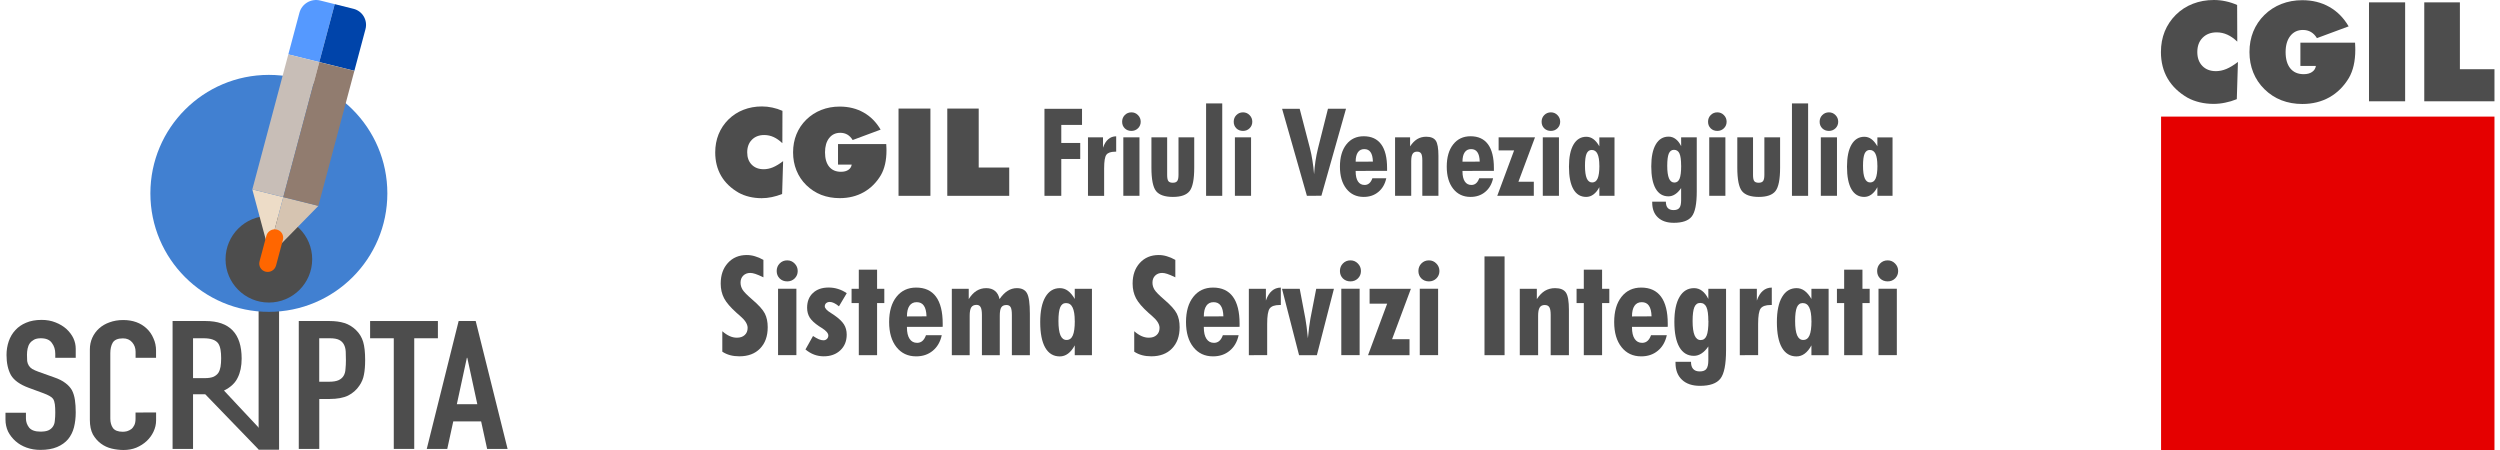
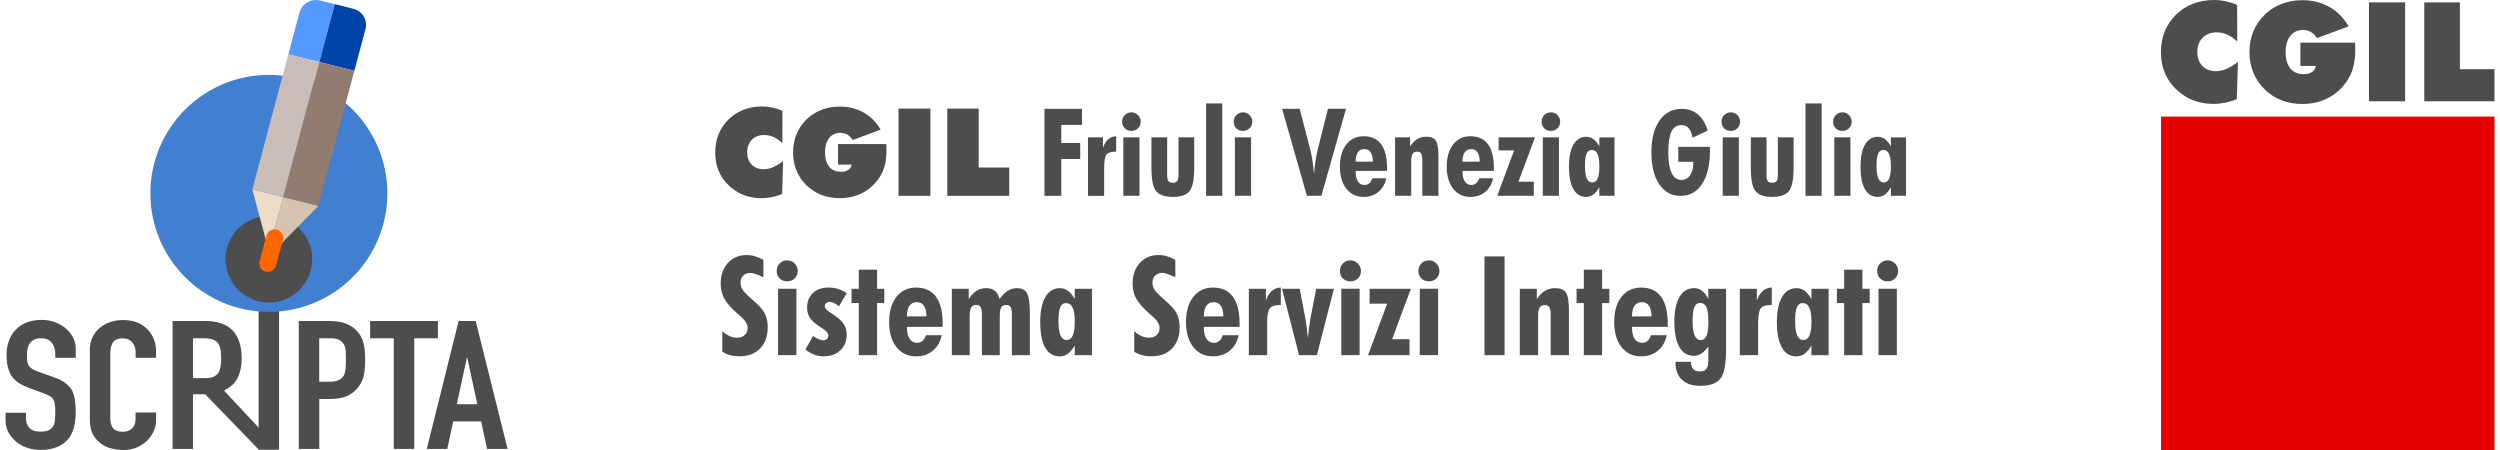
<svg xmlns="http://www.w3.org/2000/svg" width="200" height="36" viewBox="0 0 52.917 9.525" version="1.1" id="svg8">
  <defs id="defs2" />
  <g id="layer1" transform="translate(0,-287.475)">
    <path id="path827" style="font-style:normal;font-variant:normal;font-weight:normal;font-stretch:normal;font-size:36.581px;line-height:1.25;font-family:'DIN Condensed';-inkscape-font-specification:'DIN Condensed, ';letter-spacing:0px;word-spacing:0px;fill:#4d4d4d;fill-opacity:1;stroke:none;stroke-width:0.226" d="m 5.474,296.989 v -3.066 h 0.433 v 3.066 z" />
    <path id="path821" style="font-style:normal;font-variant:normal;font-weight:normal;font-stretch:normal;font-size:36.581px;line-height:1.25;font-family:'DIN Condensed';-inkscape-font-specification:'DIN Condensed, ';letter-spacing:0px;word-spacing:0px;fill:#4d4d4d;fill-opacity:1;stroke:none;stroke-width:0.251" d="M 1.603,295.049 H 1.17 v -0.087 q 0,-0.133 -0.072,-0.228 -0.068,-0.099 -0.234,-0.099 -0.089,0 -0.144,0.03 -0.055,0.03 -0.089,0.076 -0.034,0.049 -0.047,0.114 -0.013,0.061 -0.013,0.129 0,0.08 0.004,0.133 0.008,0.053 0.034,0.095 0.025,0.042 0.072,0.072 0.051,0.03 0.136,0.061 l 0.331,0.118 q 0.144,0.049 0.234,0.118 0.089,0.065 0.14,0.152 0.047,0.091 0.064,0.209 0.017,0.114 0.017,0.262 0,0.171 -0.038,0.319 -0.038,0.144 -0.123,0.247 -0.089,0.106 -0.234,0.167 -0.144,0.061 -0.353,0.061 -0.157,0 -0.293,-0.049 -0.136,-0.049 -0.234,-0.137 -0.098,-0.087 -0.157,-0.202 -0.055,-0.118 -0.055,-0.255 v -0.144 h 0.433 v 0.122 q 0,0.106 0.068,0.194 0.072,0.084 0.238,0.084 0.11,0 0.17,-0.027 0.064,-0.03 0.098,-0.084 0.034,-0.053 0.038,-0.125 0.009,-0.076 0.009,-0.167 0,-0.106 -0.009,-0.175 -0.009,-0.068 -0.034,-0.11 -0.03,-0.042 -0.081,-0.068 -0.047,-0.027 -0.127,-0.057 L 0.609,295.684 q -0.28,-0.103 -0.378,-0.27 -0.093,-0.171 -0.093,-0.426 0,-0.152 0.047,-0.289 0.047,-0.137 0.14,-0.236 0.089,-0.099 0.225,-0.156 0.14,-0.061 0.331,-0.061 0.161,0 0.293,0.053 0.136,0.053 0.234,0.141 0.195,0.183 0.195,0.418 z" />
    <path id="path823" style="font-style:normal;font-variant:normal;font-weight:normal;font-stretch:normal;font-size:36.581px;line-height:1.25;font-family:'DIN Condensed';-inkscape-font-specification:'DIN Condensed, ';letter-spacing:0px;word-spacing:0px;fill:#4d4d4d;fill-opacity:1;stroke:none;stroke-width:0.251" d="m 3.304,296.205 v 0.167 q 0,0.125 -0.055,0.24 -0.051,0.11 -0.144,0.198 -0.093,0.087 -0.221,0.141 -0.123,0.049 -0.268,0.049 -0.123,0 -0.251,-0.03 -0.127,-0.03 -0.229,-0.106 -0.102,-0.076 -0.17,-0.194 -0.064,-0.122 -0.064,-0.308 v -1.49 q 0,-0.133 0.051,-0.247 0.051,-0.114 0.144,-0.198 0.093,-0.084 0.221,-0.129 0.132,-0.049 0.289,-0.049 0.306,0 0.497,0.179 0.093,0.087 0.144,0.209 0.055,0.118 0.055,0.259 v 0.152 H 2.87 v -0.129 q 0,-0.114 -0.072,-0.198 -0.072,-0.084 -0.195,-0.084 -0.161,0 -0.217,0.091 -0.051,0.087 -0.051,0.224 v 1.384 q 0,0.118 0.055,0.198 0.059,0.08 0.208,0.08 0.042,0 0.089,-0.011 0.051,-0.015 0.093,-0.046 0.038,-0.03 0.064,-0.084 0.025,-0.053 0.025,-0.133 v -0.133 z" />
    <path id="path825" style="font-style:normal;font-variant:normal;font-weight:normal;font-stretch:normal;font-size:36.581px;line-height:1.25;font-family:'DIN Condensed';-inkscape-font-specification:'DIN Condensed, ';letter-spacing:0px;word-spacing:0px;fill:#4d4d4d;fill-opacity:1;stroke:none;stroke-width:0.251" d="m 4.086,294.635 v 0.844 h 0.246 c 0.076,0 0.137,-0.009 0.183,-0.027 0.045,-0.02 0.081,-0.048 0.106,-0.084 0.023,-0.035 0.038,-0.079 0.047,-0.129 0.009,-0.053 0.013,-0.114 0.013,-0.182 0,-0.068 -0.004,-0.128 -0.013,-0.179 -0.009,-0.053 -0.025,-0.099 -0.051,-0.137 -0.054,-0.071 -0.156,-0.106 -0.306,-0.106 z m -0.433,2.342 v -2.707 H 4.35 c 0.51,0 0.765,0.265 0.765,0.795 0,0.16 -0.028,0.295 -0.085,0.407 -0.054,0.112 -0.15,0.202 -0.289,0.27 l 1.167,1.247 H 5.474 L 4.345,295.821 H 4.086 v 1.156 z" />
    <path id="path829" style="font-style:normal;font-variant:normal;font-weight:normal;font-stretch:normal;font-size:36.581px;line-height:1.25;font-family:'DIN Condensed';-inkscape-font-specification:'DIN Condensed, ';letter-spacing:0px;word-spacing:0px;fill:#4d4d4d;fill-opacity:1;stroke:none;stroke-width:0.251" d="m 6.324,296.977 v -2.707 h 0.65 q 0.178,0 0.314,0.042 0.136,0.042 0.246,0.148 0.11,0.106 0.153,0.251 0.042,0.141 0.042,0.384 0,0.183 -0.025,0.308 -0.021,0.125 -0.098,0.236 -0.089,0.133 -0.238,0.209 -0.149,0.072 -0.391,0.072 H 6.758 v 1.057 z m 0.433,-2.342 v 0.92 h 0.208 q 0.132,0 0.204,-0.034 0.072,-0.034 0.106,-0.095 0.034,-0.057 0.038,-0.141 0.009,-0.084 0.009,-0.186 0,-0.095 -0.004,-0.179 -0.004,-0.087 -0.038,-0.152 -0.034,-0.065 -0.102,-0.099 -0.068,-0.034 -0.195,-0.034 z" />
    <path id="path831" style="font-style:normal;font-variant:normal;font-weight:normal;font-stretch:normal;font-size:36.581px;line-height:1.25;font-family:'DIN Condensed';-inkscape-font-specification:'DIN Condensed, ';letter-spacing:0px;word-spacing:0px;fill:#4d4d4d;fill-opacity:1;stroke:none;stroke-width:0.251" d="m 8.335,296.977 v -2.342 H 7.834 v -0.365 H 9.269 v 0.365 H 8.768 v 2.342 z" />
    <path id="path833" style="font-style:normal;font-variant:normal;font-weight:normal;font-stretch:normal;font-size:36.581px;line-height:1.25;font-family:'DIN Condensed';-inkscape-font-specification:'DIN Condensed, ';letter-spacing:0px;word-spacing:0px;fill:#4d4d4d;fill-opacity:1;stroke:none;stroke-width:0.251" d="m 10.103,296.03 -0.212,-0.981 h -0.009 l -0.212,0.981 z m -1.07,0.947 0.675,-2.707 h 0.361 l 0.675,2.707 h -0.433 l -0.127,-0.582 H 9.594 l -0.127,0.582 z" />
    <path style="opacity:1;fill:#4180d1;fill-opacity:1;stroke:none;stroke-width:0.014;stroke-linecap:square;stroke-linejoin:miter;stroke-miterlimit:4;stroke-dasharray:none;stroke-dashoffset:0;stroke-opacity:1" d="m 5.691,289.06 c -1.385,0 -2.508,1.123 -2.508,2.508 -1.67e-5,1.385 1.123,2.508 2.508,2.508 1.385,-1e-5 2.508,-1.123 2.508,-2.508 -2.7e-6,-1.385 -1.123,-2.508 -2.508,-2.508 z" id="path815" />
    <circle id="circle4526" cx="5.691" cy="292.962" r="0.917" style="font-style:normal;font-variant:normal;font-weight:normal;font-stretch:normal;font-size:36.581px;line-height:1.25;font-family:'DIN Condensed';-inkscape-font-specification:'DIN Condensed, ';letter-spacing:0px;word-spacing:0px;fill:#4d4d4d;fill-opacity:1;stroke:none;stroke-width:0.062" />
    <g id="g1309" transform="matrix(0.340083,-0.187388,0.187388,0.340083,-9.853568,298.9755)">
      <polygon id="polygon20" points="36.201,49.214 36.194,49.222 34.205,56.511 38.852,51.865 " style="fill:#eddcc7" transform="matrix(0.4673265,-0.01373401,0.01351106,0.4597403,26.00187,-20.14237)" />
      <path id="path22" d="M 52.392,-4.691 51.792,-5.247 c -0.373,-0.346 -0.96,-0.328 -1.312,0.039 l -1.626,1.696 1.275,1.182 z" style="fill:#5599ff;stroke-width:0.464" />
      <rect id="rect24" height="7.617" width="1.739" style="fill:#c8beb7;stroke-width:0.464" transform="matrix(0.7331627,0.6800533,-0.6919604,0.7219354,0,0)" y="-35.804" x="32.844" />
      <polygon id="polygon26" points="34.205,56.511 34.072,57 41.85,54.879 41.858,54.871 38.852,51.865 " style="fill:#d6c4b1" transform="matrix(0.4673265,-0.01373401,0.01351106,0.4597403,26.00187,-20.14237)" />
      <path id="path28" d="m 51.575,-0.99 1.626,-1.696 c 0.352,-0.367 0.335,-0.945 -0.038,-1.29 l -0.77,-0.715 -2.262,2.36 z" style="fill:#0044aa;stroke-width:0.464" />
      <rect id="rect30" height="7.617" width="1.971" style="fill:#917c6f;stroke-width:0.464" transform="matrix(-0.7331627,-0.6800533,0.6919604,-0.7219354,0,0)" y="28.187" x="-36.554" />
      <path id="path32" d="M 42.387,6.389 C 42.268,6.393 42.147,6.351 42.053,6.264 41.865,6.09 41.857,5.799 42.034,5.614 L 43.036,4.569 c 0.177,-0.185 0.473,-0.194 0.661,-0.019 0.188,0.174 0.197,0.465 0.019,0.65 l -1.002,1.045 c -0.088,0.092 -0.207,0.141 -0.326,0.144 z" style="fill:#ff6600;fill-opacity:1;stroke-width:0.464" />
      <g transform="translate(0,-36.707)" id="g38" />
      <g transform="translate(0,-36.707)" id="g40" />
      <g transform="translate(0,-36.707)" id="g42" />
      <g transform="translate(0,-36.707)" id="g44" />
      <g transform="translate(0,-36.707)" id="g46" />
      <g transform="translate(0,-36.707)" id="g48" />
      <g transform="translate(0,-36.707)" id="g50" />
      <g transform="translate(0,-36.707)" id="g52" />
      <g transform="translate(0,-36.707)" id="g54" />
      <g transform="translate(0,-36.707)" id="g56" />
      <g transform="translate(0,-36.707)" id="g58" />
      <g transform="translate(0,-36.707)" id="g60" />
      <g transform="translate(0,-36.707)" id="g62" />
      <g transform="translate(0,-36.707)" id="g64" />
      <g transform="translate(0,-36.707)" id="g66" />
    </g>
    <rect style="fill:#e50000;fill-opacity:1;stroke-width:0.134" id="rect1266" width="7.057" height="7.057" x="45.743" y="289.943" />
    <path id="path858" style="font-style:normal;font-variant:normal;font-weight:normal;font-stretch:normal;font-size:5.782px;line-height:1.25;font-family:'Futura XBlk BT';-inkscape-font-specification:'Futura XBlk BT';letter-spacing:0px;word-spacing:0px;fill:#4d4d4d;fill-opacity:1;stroke:none;stroke-width:0.073" d="m 47.356,288.356 q -0.103,-0.099 -0.21,-0.147 -0.107,-0.049 -0.226,-0.049 -0.185,0 -0.298,0.114 -0.112,0.113 -0.112,0.302 0,0.185 0.107,0.295 0.107,0.11 0.287,0.11 0.109,0 0.22,-0.046 0.113,-0.047 0.246,-0.149 l -0.024,0.788 q -0.123,0.05 -0.246,0.074 -0.123,0.026 -0.246,0.026 -0.153,0 -0.295,-0.034 -0.142,-0.034 -0.256,-0.097 -0.277,-0.16 -0.421,-0.405 -0.142,-0.245 -0.142,-0.562 0,-0.235 0.08,-0.435 0.082,-0.2 0.236,-0.353 0.156,-0.154 0.36,-0.233 0.206,-0.08 0.445,-0.08 0.127,0 0.25,0.027 0.124,0.026 0.242,0.079 z" />
    <path id="path860" style="font-style:normal;font-variant:normal;font-weight:normal;font-stretch:normal;font-size:5.782px;line-height:1.25;font-family:'Futura XBlk BT';-inkscape-font-specification:'Futura XBlk BT';letter-spacing:0px;word-spacing:0px;fill:#4d4d4d;fill-opacity:1;stroke:none;stroke-width:0.073" d="m 49.02,288.87 h -0.328 v -0.492 h 1.157 q 0.003,0.064 0.004,0.096 0.001,0.032 0.001,0.056 0,0.18 -0.034,0.329 -0.034,0.149 -0.1,0.263 -0.16,0.269 -0.413,0.412 -0.253,0.142 -0.575,0.142 -0.237,0 -0.442,-0.079 -0.203,-0.08 -0.36,-0.235 -0.156,-0.154 -0.236,-0.353 -0.08,-0.199 -0.08,-0.432 0,-0.235 0.08,-0.433 0.082,-0.2 0.236,-0.352 0.156,-0.153 0.36,-0.233 0.205,-0.08 0.442,-0.08 0.322,0 0.572,0.142 0.25,0.14 0.409,0.412 l -0.671,0.249 q -0.053,-0.087 -0.127,-0.13 -0.074,-0.043 -0.17,-0.043 -0.167,0 -0.267,0.127 -0.099,0.127 -0.099,0.342 0,0.222 0.1,0.345 0.1,0.122 0.283,0.122 0.109,0 0.176,-0.046 0.069,-0.046 0.082,-0.127 z" />
    <path id="path862" style="font-style:normal;font-variant:normal;font-weight:normal;font-stretch:normal;font-size:5.782px;line-height:1.25;font-family:'Futura XBlk BT';-inkscape-font-specification:'Futura XBlk BT';letter-spacing:0px;word-spacing:0px;fill:#4d4d4d;fill-opacity:1;stroke:none;stroke-width:0.073" d="m 50.144,289.619 v -2.094 h 0.765 v 2.094 z" />
    <path id="path864" style="font-style:normal;font-variant:normal;font-weight:normal;font-stretch:normal;font-size:5.782px;line-height:1.25;font-family:'Futura XBlk BT';-inkscape-font-specification:'Futura XBlk BT';letter-spacing:0px;word-spacing:0px;fill:#4d4d4d;fill-opacity:1;stroke:none;stroke-width:0.073" d="m 51.314,289.619 v -2.094 h 0.754 v 1.415 h 0.732 v 0.679 z" />
    <path id="path895" style="font-style:normal;font-variant:normal;font-weight:normal;font-stretch:normal;font-size:4.451px;line-height:1.25;font-family:'Futura XBlk BT';-inkscape-font-specification:'Futura XBlk BT';letter-spacing:0px;word-spacing:0px;fill:#4d4d4d;fill-opacity:1;stroke:none;stroke-width:0.065" d="m 16.56,290.506 q -0.091,-0.087 -0.185,-0.13 -0.095,-0.043 -0.199,-0.043 -0.163,0 -0.262,0.101 -0.098,0.1 -0.098,0.266 0,0.163 0.095,0.26 0.095,0.097 0.254,0.097 0.096,0 0.194,-0.04 0.1,-0.042 0.217,-0.131 l -0.021,0.695 q -0.109,0.044 -0.217,0.066 -0.109,0.023 -0.217,0.023 -0.135,0 -0.26,-0.03 -0.125,-0.03 -0.226,-0.086 -0.245,-0.141 -0.371,-0.357 -0.125,-0.216 -0.125,-0.496 0,-0.207 0.071,-0.384 0.072,-0.177 0.208,-0.312 0.138,-0.136 0.318,-0.206 0.182,-0.071 0.392,-0.071 0.112,0 0.221,0.024 0.11,0.023 0.213,0.069 z" />
    <path id="path897" style="font-style:normal;font-variant:normal;font-weight:normal;font-stretch:normal;font-size:4.451px;line-height:1.25;font-family:'Futura XBlk BT';-inkscape-font-specification:'Futura XBlk BT';letter-spacing:0px;word-spacing:0px;fill:#4d4d4d;fill-opacity:1;stroke:none;stroke-width:0.065" d="m 18.027,290.959 h -0.289 v -0.434 h 1.021 q 0.003,0.057 0.004,0.085 0.001,0.028 0.001,0.049 0,0.159 -0.03,0.29 -0.03,0.131 -0.088,0.232 -0.141,0.237 -0.365,0.363 -0.223,0.125 -0.507,0.125 -0.209,0 -0.39,-0.069 -0.179,-0.071 -0.318,-0.207 -0.138,-0.136 -0.208,-0.312 -0.071,-0.175 -0.071,-0.381 0,-0.207 0.071,-0.382 0.072,-0.177 0.208,-0.31 0.138,-0.135 0.318,-0.206 0.18,-0.071 0.39,-0.071 0.284,0 0.505,0.125 0.221,0.124 0.361,0.363 l -0.592,0.22 q -0.047,-0.077 -0.112,-0.115 -0.066,-0.038 -0.15,-0.038 -0.148,0 -0.236,0.112 -0.087,0.112 -0.087,0.302 0,0.196 0.088,0.304 0.088,0.107 0.25,0.107 0.096,0 0.155,-0.04 0.061,-0.04 0.072,-0.112 z" />
    <path id="path899" style="font-style:normal;font-variant:normal;font-weight:normal;font-stretch:normal;font-size:4.451px;line-height:1.25;font-family:'Futura XBlk BT';-inkscape-font-specification:'Futura XBlk BT';letter-spacing:0px;word-spacing:0px;fill:#4d4d4d;fill-opacity:1;stroke:none;stroke-width:0.065" d="m 19.019,291.62 v -1.847 h 0.675 v 1.847 z" />
    <path id="path901" style="font-style:normal;font-variant:normal;font-weight:normal;font-stretch:normal;font-size:4.451px;line-height:1.25;font-family:'Futura XBlk BT';-inkscape-font-specification:'Futura XBlk BT';letter-spacing:0px;word-spacing:0px;fill:#4d4d4d;fill-opacity:1;stroke:none;stroke-width:0.065" d="m 20.051,291.62 v -1.847 h 0.665 v 1.248 h 0.646 v 0.599 z" />
    <path id="path903" style="font-style:normal;font-variant:normal;font-weight:normal;font-stretch:normal;font-size:4.451px;line-height:1.25;font-family:'Futura BdCn BT';-inkscape-font-specification:'Futura BdCn BT';letter-spacing:0px;word-spacing:0px;fill:#4d4d4d;fill-opacity:1;stroke:none;stroke-width:0.065" d="m 22.108,291.62 v -1.842 h 0.795 v 0.341 h -0.439 v 0.382 h 0.401 v 0.339 h -0.401 v 0.78 z" />
    <path id="path905" style="font-style:normal;font-variant:normal;font-weight:normal;font-stretch:normal;font-size:4.451px;line-height:1.25;font-family:'Futura BdCn BT';-inkscape-font-specification:'Futura BdCn BT';letter-spacing:0px;word-spacing:0px;fill:#4d4d4d;fill-opacity:1;stroke:none;stroke-width:0.065" d="m 23.029,291.62 v -1.238 h 0.318 v 0.22 q 0.042,-0.121 0.111,-0.18 0.069,-0.061 0.168,-0.062 v 0.326 h -0.023 q -0.135,0 -0.184,0.064 -0.048,0.063 -0.048,0.289 v 0.582 z" />
    <path id="path907" style="font-style:normal;font-variant:normal;font-weight:normal;font-stretch:normal;font-size:4.451px;line-height:1.25;font-family:'Futura BdCn BT';-inkscape-font-specification:'Futura BdCn BT';letter-spacing:0px;word-spacing:0px;fill:#4d4d4d;fill-opacity:1;stroke:none;stroke-width:0.065" d="m 23.752,290.052 q 0,-0.085 0.056,-0.141 0.057,-0.058 0.141,-0.058 0.081,0 0.138,0.058 0.058,0.058 0.058,0.141 0,0.081 -0.057,0.138 -0.057,0.056 -0.139,0.056 -0.085,0 -0.141,-0.054 -0.056,-0.056 -0.056,-0.139 z m 0.025,1.568 v -1.238 h 0.342 v 1.238 z" />
    <path id="path909" style="font-style:normal;font-variant:normal;font-weight:normal;font-stretch:normal;font-size:4.451px;line-height:1.25;font-family:'Futura BdCn BT';-inkscape-font-specification:'Futura BdCn BT';letter-spacing:0px;word-spacing:0px;fill:#4d4d4d;fill-opacity:1;stroke:none;stroke-width:0.065" d="m 25.278,290.382 v 0.641 q 0,0.371 -0.098,0.496 -0.097,0.124 -0.353,0.124 -0.257,0 -0.357,-0.124 -0.098,-0.124 -0.098,-0.496 v -0.641 h 0.333 v 0.796 q 0,0.097 0.026,0.131 0.026,0.034 0.093,0.034 0.067,0 0.093,-0.035 0.028,-0.035 0.028,-0.13 v -0.796 z" />
    <path id="path911" style="font-style:normal;font-variant:normal;font-weight:normal;font-stretch:normal;font-size:4.451px;line-height:1.25;font-family:'Futura BdCn BT';-inkscape-font-specification:'Futura BdCn BT';letter-spacing:0px;word-spacing:0px;fill:#4d4d4d;fill-opacity:1;stroke:none;stroke-width:0.065" d="m 25.529,291.62 v -1.956 h 0.342 v 1.956 z" />
    <path id="path913" style="font-style:normal;font-variant:normal;font-weight:normal;font-stretch:normal;font-size:4.451px;line-height:1.25;font-family:'Futura BdCn BT';-inkscape-font-specification:'Futura BdCn BT';letter-spacing:0px;word-spacing:0px;fill:#4d4d4d;fill-opacity:1;stroke:none;stroke-width:0.065" d="m 26.114,290.052 q 0,-0.085 0.056,-0.141 0.057,-0.058 0.141,-0.058 0.081,0 0.138,0.058 0.058,0.058 0.058,0.141 0,0.081 -0.057,0.138 -0.057,0.056 -0.139,0.056 -0.085,0 -0.141,-0.054 -0.056,-0.056 -0.056,-0.139 z m 0.025,1.568 v -1.238 h 0.342 v 1.238 z" />
    <path id="path915" style="font-style:normal;font-variant:normal;font-weight:normal;font-stretch:normal;font-size:4.451px;line-height:1.25;font-family:'Futura BdCn BT';-inkscape-font-specification:'Futura BdCn BT';letter-spacing:0px;word-spacing:0px;fill:#4d4d4d;fill-opacity:1;stroke:none;stroke-width:0.065" d="m 27.663,291.62 -0.525,-1.842 h 0.372 l 0.217,0.834 q 0.032,0.122 0.053,0.261 0.023,0.139 0.035,0.291 0.009,-0.141 0.029,-0.278 0.021,-0.138 0.053,-0.268 l 0.212,-0.842 h 0.382 l -0.521,1.842 z" />
    <path id="path917" style="font-style:normal;font-variant:normal;font-weight:normal;font-stretch:normal;font-size:4.451px;line-height:1.25;font-family:'Futura BdCn BT';-inkscape-font-specification:'Futura BdCn BT';letter-spacing:0px;word-spacing:0px;fill:#4d4d4d;fill-opacity:1;stroke:none;stroke-width:0.065" d="m 29.06,290.896 q -0.004,-0.135 -0.049,-0.199 -0.044,-0.066 -0.134,-0.066 -0.088,0 -0.135,0.068 -0.047,0.068 -0.047,0.198 z m -0.365,0.197 v 0.01 q 0,0.139 0.049,0.213 0.049,0.074 0.14,0.074 0.058,0 0.098,-0.035 0.042,-0.035 0.067,-0.107 h 0.294 q -0.04,0.185 -0.168,0.29 -0.126,0.105 -0.31,0.105 -0.231,0 -0.367,-0.173 -0.136,-0.173 -0.136,-0.467 0,-0.298 0.136,-0.471 0.136,-0.173 0.367,-0.173 0.245,0 0.37,0.17 0.125,0.17 0.125,0.503 v 0.059 z" />
    <path id="path919" style="font-style:normal;font-variant:normal;font-weight:normal;font-stretch:normal;font-size:4.451px;line-height:1.25;font-family:'Futura BdCn BT';-inkscape-font-specification:'Futura BdCn BT';letter-spacing:0px;word-spacing:0px;fill:#4d4d4d;fill-opacity:1;stroke:none;stroke-width:0.065" d="m 30.106,291.62 v -0.75 q 0,-0.106 -0.025,-0.145 -0.025,-0.04 -0.086,-0.04 -0.066,0 -0.095,0.047 -0.029,0.047 -0.029,0.154 v 0.734 h -0.342 v -1.238 h 0.318 v 0.192 q 0.067,-0.103 0.15,-0.154 0.085,-0.051 0.191,-0.051 0.145,0 0.202,0.082 0.057,0.082 0.057,0.323 v 0.845 z" />
    <path id="path921" style="font-style:normal;font-variant:normal;font-weight:normal;font-stretch:normal;font-size:4.451px;line-height:1.25;font-family:'Futura BdCn BT';-inkscape-font-specification:'Futura BdCn BT';letter-spacing:0px;word-spacing:0px;fill:#4d4d4d;fill-opacity:1;stroke:none;stroke-width:0.065" d="m 31.321,290.896 q -0.004,-0.135 -0.049,-0.199 -0.044,-0.066 -0.134,-0.066 -0.088,0 -0.135,0.068 -0.047,0.068 -0.047,0.198 z m -0.365,0.197 v 0.01 q 0,0.139 0.049,0.213 0.049,0.074 0.14,0.074 0.058,0 0.098,-0.035 0.042,-0.035 0.067,-0.107 h 0.294 q -0.04,0.185 -0.168,0.29 -0.126,0.105 -0.31,0.105 -0.231,0 -0.367,-0.173 -0.136,-0.173 -0.136,-0.467 0,-0.298 0.136,-0.471 0.136,-0.173 0.367,-0.173 0.245,0 0.37,0.17 0.125,0.17 0.125,0.503 v 0.059 z" />
    <path id="path923" style="font-style:normal;font-variant:normal;font-weight:normal;font-stretch:normal;font-size:4.451px;line-height:1.25;font-family:'Futura BdCn BT';-inkscape-font-specification:'Futura BdCn BT';letter-spacing:0px;word-spacing:0px;fill:#4d4d4d;fill-opacity:1;stroke:none;stroke-width:0.065" d="m 31.692,291.62 0.357,-0.962 h -0.328 v -0.276 h 0.77 l -0.351,0.94 h 0.326 v 0.298 z" />
    <path id="path925" style="font-style:normal;font-variant:normal;font-weight:normal;font-stretch:normal;font-size:4.451px;line-height:1.25;font-family:'Futura BdCn BT';-inkscape-font-specification:'Futura BdCn BT';letter-spacing:0px;word-spacing:0px;fill:#4d4d4d;fill-opacity:1;stroke:none;stroke-width:0.065" d="m 32.631,290.052 q 0,-0.085 0.056,-0.141 0.057,-0.058 0.141,-0.058 0.081,0 0.138,0.058 0.058,0.058 0.058,0.141 0,0.081 -0.057,0.138 -0.057,0.056 -0.139,0.056 -0.085,0 -0.141,-0.054 -0.056,-0.056 -0.056,-0.139 z m 0.025,1.568 v -1.238 h 0.342 v 1.238 z" />
    <path id="path927" style="font-style:normal;font-variant:normal;font-weight:normal;font-stretch:normal;font-size:4.451px;line-height:1.25;font-family:'Futura BdCn BT';-inkscape-font-specification:'Futura BdCn BT';letter-spacing:0px;word-spacing:0px;fill:#4d4d4d;fill-opacity:1;stroke:none;stroke-width:0.065" d="m 33.853,290.982 q 0,-0.169 -0.04,-0.251 -0.039,-0.082 -0.122,-0.082 -0.074,0 -0.109,0.08 -0.033,0.078 -0.033,0.256 0,0.177 0.037,0.265 0.038,0.087 0.114,0.087 0.081,0 0.117,-0.085 0.037,-0.085 0.037,-0.27 z m 0.321,0.638 h -0.321 v -0.183 q -0.054,0.102 -0.125,0.154 -0.069,0.052 -0.154,0.052 -0.177,0 -0.271,-0.164 -0.093,-0.164 -0.093,-0.476 0,-0.303 0.096,-0.468 0.097,-0.165 0.271,-0.165 0.082,0 0.149,0.049 0.068,0.049 0.127,0.153 v -0.189 h 0.321 z" />
-     <path id="path929" style="font-style:normal;font-variant:normal;font-weight:normal;font-stretch:normal;font-size:4.451px;line-height:1.25;font-family:'Futura BdCn BT';-inkscape-font-specification:'Futura BdCn BT';letter-spacing:0px;word-spacing:0px;fill:#4d4d4d;fill-opacity:1;stroke:none;stroke-width:0.065" d="m 35.584,290.382 h 0.331 v 1.144 q 0,0.397 -0.106,0.531 -0.105,0.134 -0.38,0.134 -0.217,0 -0.337,-0.114 -0.12,-0.112 -0.12,-0.315 v -0.019 h 0.289 q 0,0.09 0.04,0.134 0.042,0.045 0.122,0.045 0.088,0 0.124,-0.047 0.037,-0.045 0.037,-0.163 v -0.256 q -0.059,0.087 -0.127,0.131 -0.067,0.044 -0.141,0.044 -0.177,0 -0.271,-0.163 -0.093,-0.163 -0.093,-0.471 0,-0.302 0.096,-0.466 0.096,-0.164 0.271,-0.164 0.083,0 0.149,0.051 0.067,0.049 0.117,0.151 z m 0,0.599 q 0,-0.18 -0.035,-0.257 -0.035,-0.078 -0.117,-0.078 -0.074,0 -0.109,0.08 -0.033,0.08 -0.033,0.259 0,0.178 0.037,0.266 0.038,0.088 0.114,0.088 0.077,0 0.11,-0.081 0.034,-0.082 0.034,-0.276 z" />
-     <path id="path931" style="font-style:normal;font-variant:normal;font-weight:normal;font-stretch:normal;font-size:4.451px;line-height:1.25;font-family:'Futura BdCn BT';-inkscape-font-specification:'Futura BdCn BT';letter-spacing:0px;word-spacing:0px;fill:#4d4d4d;fill-opacity:1;stroke:none;stroke-width:0.065" d="m 36.154,290.052 q 0,-0.085 0.056,-0.141 0.057,-0.058 0.141,-0.058 0.081,0 0.138,0.058 0.058,0.058 0.058,0.141 0,0.081 -0.057,0.138 -0.057,0.056 -0.139,0.056 -0.085,0 -0.141,-0.054 -0.056,-0.056 -0.056,-0.139 z m 0.025,1.568 v -1.238 h 0.342 v 1.238 z" />
-     <path id="path933" style="font-style:normal;font-variant:normal;font-weight:normal;font-stretch:normal;font-size:4.451px;line-height:1.25;font-family:'Futura BdCn BT';-inkscape-font-specification:'Futura BdCn BT';letter-spacing:0px;word-spacing:0px;fill:#4d4d4d;fill-opacity:1;stroke:none;stroke-width:0.065" d="m 37.679,290.382 v 0.641 q 0,0.371 -0.098,0.496 -0.097,0.124 -0.353,0.124 -0.257,0 -0.357,-0.124 -0.098,-0.124 -0.098,-0.496 v -0.641 h 0.333 v 0.796 q 0,0.097 0.026,0.131 0.026,0.034 0.093,0.034 0.067,0 0.093,-0.035 0.028,-0.035 0.028,-0.13 v -0.796 z" />
-     <path id="path935" style="font-style:normal;font-variant:normal;font-weight:normal;font-stretch:normal;font-size:4.451px;line-height:1.25;font-family:'Futura BdCn BT';-inkscape-font-specification:'Futura BdCn BT';letter-spacing:0px;word-spacing:0px;fill:#4d4d4d;fill-opacity:1;stroke:none;stroke-width:0.065" d="m 37.93,291.62 v -1.956 h 0.342 v 1.956 z" />
-     <path id="path937" style="font-style:normal;font-variant:normal;font-weight:normal;font-stretch:normal;font-size:4.451px;line-height:1.25;font-family:'Futura BdCn BT';-inkscape-font-specification:'Futura BdCn BT';letter-spacing:0px;word-spacing:0px;fill:#4d4d4d;fill-opacity:1;stroke:none;stroke-width:0.065" d="m 38.516,290.052 q 0,-0.085 0.056,-0.141 0.057,-0.058 0.141,-0.058 0.081,0 0.138,0.058 0.058,0.058 0.058,0.141 0,0.081 -0.057,0.138 -0.057,0.056 -0.139,0.056 -0.085,0 -0.141,-0.054 -0.056,-0.056 -0.056,-0.139 z m 0.025,1.568 v -1.238 h 0.342 v 1.238 z" />
-     <path id="path939" style="font-style:normal;font-variant:normal;font-weight:normal;font-stretch:normal;font-size:4.451px;line-height:1.25;font-family:'Futura BdCn BT';-inkscape-font-specification:'Futura BdCn BT';letter-spacing:0px;word-spacing:0px;fill:#4d4d4d;fill-opacity:1;stroke:none;stroke-width:0.065" d="m 39.738,290.982 q 0,-0.169 -0.04,-0.251 -0.039,-0.082 -0.122,-0.082 -0.074,0 -0.109,0.08 -0.033,0.078 -0.033,0.256 0,0.177 0.037,0.265 0.038,0.087 0.114,0.087 0.081,0 0.117,-0.085 0.037,-0.085 0.037,-0.27 z m 0.321,0.638 h -0.321 v -0.183 q -0.054,0.102 -0.125,0.154 -0.069,0.052 -0.154,0.052 -0.177,0 -0.271,-0.164 -0.093,-0.164 -0.093,-0.476 0,-0.303 0.096,-0.468 0.097,-0.165 0.271,-0.165 0.082,0 0.149,0.049 0.068,0.049 0.127,0.153 v -0.189 h 0.321 z" />
+     <path id="path931" style="font-style:normal;font-variant:normal;font-weight:normal;font-stretch:normal;font-size:4.451px;line-height:1.25;font-family:'Futura BdCn BT';-inkscape-font-specification:'Futura BdCn BT';letter-spacing:0px;word-spacing:0px;fill:#4d4d4d;fill-opacity:1;stroke:none;stroke-width:0.065" d="m 36.439,290.052 q 0,-0.085 0.056,-0.141 0.057,-0.058 0.141,-0.058 0.081,0 0.138,0.058 0.058,0.058 0.058,0.141 0,0.081 -0.057,0.138 -0.057,0.056 -0.139,0.056 -0.085,0 -0.141,-0.054 -0.056,-0.056 -0.056,-0.139 z m 0.025,1.568 v -1.238 h 0.342 v 1.238 z" />
+     <path id="path933" style="font-style:normal;font-variant:normal;font-weight:normal;font-stretch:normal;font-size:4.451px;line-height:1.25;font-family:'Futura BdCn BT';-inkscape-font-specification:'Futura BdCn BT';letter-spacing:0px;word-spacing:0px;fill:#4d4d4d;fill-opacity:1;stroke:none;stroke-width:0.065" d="m 37.965,290.382 v 0.641 q 0,0.371 -0.098,0.496 -0.097,0.124 -0.353,0.124 -0.257,0 -0.357,-0.124 -0.098,-0.124 -0.098,-0.496 v -0.641 h 0.333 v 0.796 q 0,0.097 0.026,0.131 0.026,0.034 0.093,0.034 0.067,0 0.093,-0.035 0.028,-0.035 0.028,-0.13 v -0.796 z" />
+     <path id="path935" style="font-style:normal;font-variant:normal;font-weight:normal;font-stretch:normal;font-size:4.451px;line-height:1.25;font-family:'Futura BdCn BT';-inkscape-font-specification:'Futura BdCn BT';letter-spacing:0px;word-spacing:0px;fill:#4d4d4d;fill-opacity:1;stroke:none;stroke-width:0.065" d="m 38.216,291.62 v -1.956 h 0.342 v 1.956 z" />
+     <path id="path937" style="font-style:normal;font-variant:normal;font-weight:normal;font-stretch:normal;font-size:4.451px;line-height:1.25;font-family:'Futura BdCn BT';-inkscape-font-specification:'Futura BdCn BT';letter-spacing:0px;word-spacing:0px;fill:#4d4d4d;fill-opacity:1;stroke:none;stroke-width:0.065" d="m 38.801,290.052 q 0,-0.085 0.056,-0.141 0.057,-0.058 0.141,-0.058 0.081,0 0.138,0.058 0.058,0.058 0.058,0.141 0,0.081 -0.057,0.138 -0.057,0.056 -0.139,0.056 -0.085,0 -0.141,-0.054 -0.056,-0.056 -0.056,-0.139 z m 0.025,1.568 v -1.238 h 0.342 v 1.238 z" />
+     <path id="path939" style="font-style:normal;font-variant:normal;font-weight:normal;font-stretch:normal;font-size:4.451px;line-height:1.25;font-family:'Futura BdCn BT';-inkscape-font-specification:'Futura BdCn BT';letter-spacing:0px;word-spacing:0px;fill:#4d4d4d;fill-opacity:1;stroke:none;stroke-width:0.065" d="m 40.024,290.982 q 0,-0.169 -0.04,-0.251 -0.039,-0.082 -0.122,-0.082 -0.074,0 -0.109,0.08 -0.033,0.078 -0.033,0.256 0,0.177 0.037,0.265 0.038,0.087 0.114,0.087 0.081,0 0.117,-0.085 0.037,-0.085 0.037,-0.27 z m 0.321,0.638 h -0.321 v -0.183 q -0.054,0.102 -0.125,0.154 -0.069,0.052 -0.154,0.052 -0.177,0 -0.271,-0.164 -0.093,-0.164 -0.093,-0.476 0,-0.303 0.096,-0.468 0.097,-0.165 0.271,-0.165 0.082,0 0.149,0.049 0.068,0.049 0.127,0.153 v -0.189 h 0.321 z" />
    <path id="path942" style="font-style:normal;font-variant:normal;font-weight:normal;font-stretch:normal;font-size:5.051px;line-height:1.25;font-family:'Futura BdCn BT';-inkscape-font-specification:'Futura BdCn BT';letter-spacing:0px;word-spacing:0px;fill:#4d4d4d;fill-opacity:1;stroke:none;stroke-width:0.073" d="m 15.289,294.92 v -0.434 q 0.079,0.069 0.155,0.103 0.076,0.034 0.153,0.034 0.106,0 0.166,-0.056 0.062,-0.056 0.062,-0.152 0,-0.119 -0.165,-0.258 -0.046,-0.039 -0.069,-0.06 -0.192,-0.172 -0.264,-0.308 -0.072,-0.137 -0.072,-0.311 0,-0.271 0.152,-0.437 0.153,-0.168 0.4,-0.168 0.087,0 0.172,0.026 0.086,0.024 0.18,0.077 v 0.369 q -0.11,-0.053 -0.172,-0.073 -0.06,-0.02 -0.107,-0.02 -0.09,0 -0.148,0.057 -0.057,0.056 -0.057,0.148 0,0.08 0.043,0.15 0.043,0.069 0.201,0.205 0.211,0.18 0.271,0.301 0.06,0.119 0.06,0.288 0,0.285 -0.162,0.451 -0.16,0.165 -0.438,0.165 -0.106,0 -0.196,-0.024 -0.089,-0.024 -0.165,-0.074 z" />
    <path id="path944" style="font-style:normal;font-variant:normal;font-weight:normal;font-stretch:normal;font-size:5.051px;line-height:1.25;font-family:'Futura BdCn BT';-inkscape-font-specification:'Futura BdCn BT';letter-spacing:0px;word-spacing:0px;fill:#4d4d4d;fill-opacity:1;stroke:none;stroke-width:0.073" d="m 16.44,293.212 q 0,-0.096 0.063,-0.16 0.064,-0.066 0.16,-0.066 0.092,0 0.156,0.066 0.066,0.066 0.066,0.16 0,0.092 -0.064,0.156 -0.064,0.063 -0.158,0.063 -0.096,0 -0.16,-0.062 -0.063,-0.063 -0.063,-0.158 z m 0.029,1.78 v -1.405 h 0.388 v 1.405 z" />
    <path id="path946" style="font-style:normal;font-variant:normal;font-weight:normal;font-stretch:normal;font-size:5.051px;line-height:1.25;font-family:'Futura BdCn BT';-inkscape-font-specification:'Futura BdCn BT';letter-spacing:0px;word-spacing:0px;fill:#4d4d4d;fill-opacity:1;stroke:none;stroke-width:0.073" d="m 17.049,294.872 0.16,-0.285 q 0.072,0.047 0.125,0.07 0.053,0.021 0.096,0.021 0.044,0 0.073,-0.029 0.03,-0.029 0.03,-0.072 0,-0.074 -0.143,-0.163 -0.037,-0.023 -0.057,-0.036 -0.137,-0.093 -0.193,-0.18 -0.056,-0.089 -0.056,-0.209 0,-0.198 0.123,-0.312 0.123,-0.116 0.332,-0.116 0.105,0 0.199,0.03 0.096,0.029 0.185,0.09 l -0.165,0.278 q -0.056,-0.047 -0.105,-0.07 -0.047,-0.023 -0.089,-0.023 -0.047,0 -0.077,0.026 -0.029,0.026 -0.029,0.067 0,0.062 0.133,0.143 0.042,0.026 0.064,0.042 0.149,0.103 0.208,0.196 0.059,0.092 0.059,0.218 0,0.205 -0.135,0.332 -0.135,0.127 -0.352,0.127 -0.106,0 -0.202,-0.036 -0.096,-0.036 -0.185,-0.11 z" />
    <path id="path948" style="font-style:normal;font-variant:normal;font-weight:normal;font-stretch:normal;font-size:5.051px;line-height:1.25;font-family:'Futura BdCn BT';-inkscape-font-specification:'Futura BdCn BT';letter-spacing:0px;word-spacing:0px;fill:#4d4d4d;fill-opacity:1;stroke:none;stroke-width:0.073" d="m 18.178,294.993 v -1.103 h -0.153 v -0.302 h 0.153 v -0.405 h 0.387 v 0.405 h 0.153 v 0.302 h -0.153 v 1.103 z" />
    <path id="path950" style="font-style:normal;font-variant:normal;font-weight:normal;font-stretch:normal;font-size:5.051px;line-height:1.25;font-family:'Futura BdCn BT';-inkscape-font-specification:'Futura BdCn BT';letter-spacing:0px;word-spacing:0px;fill:#4d4d4d;fill-opacity:1;stroke:none;stroke-width:0.073" d="m 19.611,294.171 q -0.004,-0.153 -0.056,-0.226 -0.05,-0.074 -0.152,-0.074 -0.1,0 -0.153,0.077 -0.053,0.077 -0.053,0.225 z m -0.414,0.223 v 0.011 q 0,0.158 0.056,0.242 0.056,0.085 0.159,0.085 0.066,0 0.112,-0.04 0.047,-0.04 0.076,-0.122 h 0.334 q -0.046,0.211 -0.19,0.329 -0.143,0.119 -0.352,0.119 -0.262,0 -0.417,-0.196 -0.155,-0.196 -0.155,-0.53 0,-0.338 0.155,-0.534 0.155,-0.196 0.417,-0.196 0.278,0 0.42,0.193 0.142,0.193 0.142,0.571 v 0.067 z" />
    <path id="path952" style="font-style:normal;font-variant:normal;font-weight:normal;font-stretch:normal;font-size:5.051px;line-height:1.25;font-family:'Futura BdCn BT';-inkscape-font-specification:'Futura BdCn BT';letter-spacing:0px;word-spacing:0px;fill:#4d4d4d;fill-opacity:1;stroke:none;stroke-width:0.073" d="m 20.147,294.993 v -1.405 h 0.358 v 0.218 q 0.073,-0.117 0.165,-0.175 0.092,-0.057 0.205,-0.057 0.115,0 0.186,0.059 0.072,0.059 0.096,0.173 0.082,-0.119 0.172,-0.175 0.09,-0.057 0.195,-0.057 0.153,0 0.213,0.106 0.062,0.106 0.062,0.437 v 0.876 h -0.381 v -0.851 q 0,-0.119 -0.026,-0.165 -0.026,-0.046 -0.089,-0.046 -0.076,0 -0.109,0.05 -0.032,0.05 -0.032,0.178 v 0.834 h -0.378 v -0.851 q 0,-0.116 -0.027,-0.165 -0.026,-0.049 -0.087,-0.049 -0.077,0 -0.112,0.053 -0.033,0.053 -0.033,0.178 v 0.834 z" />
    <path id="path954" style="font-style:normal;font-variant:normal;font-weight:normal;font-stretch:normal;font-size:5.051px;line-height:1.25;font-family:'Futura BdCn BT';-inkscape-font-specification:'Futura BdCn BT';letter-spacing:0px;word-spacing:0px;fill:#4d4d4d;fill-opacity:1;stroke:none;stroke-width:0.073" d="m 22.749,294.268 q 0,-0.192 -0.046,-0.285 -0.044,-0.093 -0.139,-0.093 -0.085,0 -0.123,0.09 -0.037,0.089 -0.037,0.291 0,0.201 0.042,0.301 0.043,0.099 0.129,0.099 0.092,0 0.133,-0.096 0.042,-0.096 0.042,-0.306 z m 0.364,0.725 h -0.364 v -0.208 q -0.062,0.116 -0.142,0.175 -0.079,0.059 -0.175,0.059 -0.201,0 -0.308,-0.186 -0.106,-0.186 -0.106,-0.54 0,-0.344 0.109,-0.531 0.11,-0.188 0.308,-0.188 0.093,0 0.169,0.056 0.077,0.056 0.145,0.173 v -0.215 h 0.364 z" />
    <path id="path956" style="font-style:normal;font-variant:normal;font-weight:normal;font-stretch:normal;font-size:5.051px;line-height:1.25;font-family:'Futura BdCn BT';-inkscape-font-specification:'Futura BdCn BT';letter-spacing:0px;word-spacing:0px;fill:#4d4d4d;fill-opacity:1;stroke:none;stroke-width:0.073" d="m 24.008,294.92 v -0.434 q 0.079,0.069 0.155,0.103 0.076,0.034 0.153,0.034 0.106,0 0.166,-0.056 0.062,-0.056 0.062,-0.152 0,-0.119 -0.165,-0.258 -0.046,-0.039 -0.069,-0.06 -0.192,-0.172 -0.264,-0.308 -0.072,-0.137 -0.072,-0.311 0,-0.271 0.152,-0.437 0.153,-0.168 0.4,-0.168 0.087,0 0.172,0.026 0.086,0.024 0.18,0.077 v 0.369 q -0.11,-0.053 -0.172,-0.073 -0.06,-0.02 -0.107,-0.02 -0.09,0 -0.148,0.057 -0.057,0.056 -0.057,0.148 0,0.08 0.043,0.15 0.043,0.069 0.201,0.205 0.211,0.18 0.271,0.301 0.06,0.119 0.06,0.288 0,0.285 -0.162,0.451 -0.16,0.165 -0.438,0.165 -0.106,0 -0.196,-0.024 -0.089,-0.024 -0.165,-0.074 z" />
    <path id="path958" style="font-style:normal;font-variant:normal;font-weight:normal;font-stretch:normal;font-size:5.051px;line-height:1.25;font-family:'Futura BdCn BT';-inkscape-font-specification:'Futura BdCn BT';letter-spacing:0px;word-spacing:0px;fill:#4d4d4d;fill-opacity:1;stroke:none;stroke-width:0.073" d="m 25.895,294.171 q -0.004,-0.153 -0.056,-0.226 -0.05,-0.074 -0.152,-0.074 -0.1,0 -0.153,0.077 -0.053,0.077 -0.053,0.225 z m -0.414,0.223 v 0.011 q 0,0.158 0.056,0.242 0.056,0.085 0.159,0.085 0.066,0 0.112,-0.04 0.047,-0.04 0.076,-0.122 h 0.334 q -0.046,0.211 -0.19,0.329 -0.143,0.119 -0.352,0.119 -0.262,0 -0.417,-0.196 -0.155,-0.196 -0.155,-0.53 0,-0.338 0.155,-0.534 0.155,-0.196 0.417,-0.196 0.278,0 0.42,0.193 0.142,0.193 0.142,0.571 v 0.067 z" />
    <path id="path960" style="font-style:normal;font-variant:normal;font-weight:normal;font-stretch:normal;font-size:5.051px;line-height:1.25;font-family:'Futura BdCn BT';-inkscape-font-specification:'Futura BdCn BT';letter-spacing:0px;word-spacing:0px;fill:#4d4d4d;fill-opacity:1;stroke:none;stroke-width:0.073" d="m 26.434,294.993 v -1.405 h 0.361 v 0.249 q 0.047,-0.137 0.126,-0.205 0.079,-0.069 0.19,-0.07 v 0.369 h -0.026 q -0.153,0 -0.209,0.073 -0.054,0.072 -0.054,0.328 v 0.66 z" />
    <path id="path962" style="font-style:normal;font-variant:normal;font-weight:normal;font-stretch:normal;font-size:5.051px;line-height:1.25;font-family:'Futura BdCn BT';-inkscape-font-specification:'Futura BdCn BT';letter-spacing:0px;word-spacing:0px;fill:#4d4d4d;fill-opacity:1;stroke:none;stroke-width:0.073" d="m 27.497,294.993 -0.361,-1.405 h 0.375 l 0.12,0.633 q 0.013,0.067 0.026,0.172 0.014,0.105 0.027,0.242 0.013,-0.133 0.026,-0.236 0.014,-0.105 0.027,-0.178 l 0.123,-0.633 h 0.375 l -0.361,1.405 z" />
    <path id="path964" style="font-style:normal;font-variant:normal;font-weight:normal;font-stretch:normal;font-size:5.051px;line-height:1.25;font-family:'Futura BdCn BT';-inkscape-font-specification:'Futura BdCn BT';letter-spacing:0px;word-spacing:0px;fill:#4d4d4d;fill-opacity:1;stroke:none;stroke-width:0.073" d="m 28.362,293.212 q 0,-0.096 0.063,-0.16 0.064,-0.066 0.16,-0.066 0.092,0 0.156,0.066 0.066,0.066 0.066,0.16 0,0.092 -0.064,0.156 -0.064,0.063 -0.158,0.063 -0.096,0 -0.16,-0.062 -0.063,-0.063 -0.063,-0.158 z m 0.029,1.78 v -1.405 h 0.388 v 1.405 z" />
    <path id="path966" style="font-style:normal;font-variant:normal;font-weight:normal;font-stretch:normal;font-size:5.051px;line-height:1.25;font-family:'Futura BdCn BT';-inkscape-font-specification:'Futura BdCn BT';letter-spacing:0px;word-spacing:0px;fill:#4d4d4d;fill-opacity:1;stroke:none;stroke-width:0.073" d="m 28.957,294.993 0.405,-1.091 h -0.372 v -0.314 h 0.874 l -0.398,1.067 h 0.369 v 0.338 z" />
    <path id="path968" style="font-style:normal;font-variant:normal;font-weight:normal;font-stretch:normal;font-size:5.051px;line-height:1.25;font-family:'Futura BdCn BT';-inkscape-font-specification:'Futura BdCn BT';letter-spacing:0px;word-spacing:0px;fill:#4d4d4d;fill-opacity:1;stroke:none;stroke-width:0.073" d="m 30.023,293.212 q 0,-0.096 0.063,-0.16 0.064,-0.066 0.16,-0.066 0.092,0 0.156,0.066 0.066,0.066 0.066,0.16 0,0.092 -0.064,0.156 -0.064,0.063 -0.158,0.063 -0.096,0 -0.16,-0.062 -0.063,-0.063 -0.063,-0.158 z m 0.029,1.78 v -1.405 h 0.388 v 1.405 z" />
    <path id="path970" style="font-style:normal;font-variant:normal;font-weight:normal;font-stretch:normal;font-size:5.051px;line-height:1.25;font-family:'Futura BdCn BT';-inkscape-font-specification:'Futura BdCn BT';letter-spacing:0px;word-spacing:0px;fill:#4d4d4d;fill-opacity:1;stroke:none;stroke-width:0.073" d="m 31.422,294.993 v -2.091 h 0.425 v 2.091 z" />
    <path id="path972" style="font-style:normal;font-variant:normal;font-weight:normal;font-stretch:normal;font-size:5.051px;line-height:1.25;font-family:'Futura BdCn BT';-inkscape-font-specification:'Futura BdCn BT';letter-spacing:0px;word-spacing:0px;fill:#4d4d4d;fill-opacity:1;stroke:none;stroke-width:0.073" d="m 32.823,294.993 v -0.851 q 0,-0.12 -0.029,-0.165 -0.029,-0.046 -0.097,-0.046 -0.074,0 -0.107,0.053 -0.033,0.053 -0.033,0.175 v 0.834 h -0.388 v -1.405 h 0.361 v 0.218 q 0.076,-0.117 0.17,-0.175 0.096,-0.057 0.216,-0.057 0.165,0 0.229,0.093 0.064,0.093 0.064,0.367 v 0.96 z" />
    <path id="path974" style="font-style:normal;font-variant:normal;font-weight:normal;font-stretch:normal;font-size:5.051px;line-height:1.25;font-family:'Futura BdCn BT';-inkscape-font-specification:'Futura BdCn BT';letter-spacing:0px;word-spacing:0px;fill:#4d4d4d;fill-opacity:1;stroke:none;stroke-width:0.073" d="m 33.524,294.993 v -1.103 h -0.153 v -0.302 h 0.153 v -0.405 h 0.387 v 0.405 h 0.153 v 0.302 h -0.153 v 1.103 z" />
    <path id="path976" style="font-style:normal;font-variant:normal;font-weight:normal;font-stretch:normal;font-size:5.051px;line-height:1.25;font-family:'Futura BdCn BT';-inkscape-font-specification:'Futura BdCn BT';letter-spacing:0px;word-spacing:0px;fill:#4d4d4d;fill-opacity:1;stroke:none;stroke-width:0.073" d="m 34.958,294.171 q -0.004,-0.153 -0.056,-0.226 -0.05,-0.074 -0.152,-0.074 -0.1,0 -0.153,0.077 -0.053,0.077 -0.053,0.225 z m -0.414,0.223 v 0.011 q 0,0.158 0.056,0.242 0.056,0.085 0.159,0.085 0.066,0 0.112,-0.04 0.047,-0.04 0.076,-0.122 h 0.334 q -0.046,0.211 -0.19,0.329 -0.143,0.119 -0.352,0.119 -0.262,0 -0.417,-0.196 -0.155,-0.196 -0.155,-0.53 0,-0.338 0.155,-0.534 0.155,-0.196 0.417,-0.196 0.278,0 0.42,0.193 0.142,0.193 0.142,0.571 v 0.067 z" />
    <path id="path978" style="font-style:normal;font-variant:normal;font-weight:normal;font-stretch:normal;font-size:5.051px;line-height:1.25;font-family:'Futura BdCn BT';-inkscape-font-specification:'Futura BdCn BT';letter-spacing:0px;word-spacing:0px;fill:#4d4d4d;fill-opacity:1;stroke:none;stroke-width:0.073" d="m 36.16,293.588 h 0.375 v 1.299 q 0,0.451 -0.12,0.603 -0.119,0.152 -0.431,0.152 -0.246,0 -0.382,-0.129 Q 35.465,295.385 35.465,295.154 v -0.021 h 0.328 q 0,0.102 0.046,0.152 0.047,0.052 0.139,0.052 0.1,0 0.14,-0.053 0.042,-0.052 0.042,-0.185 v -0.291 q -0.067,0.099 -0.145,0.149 -0.076,0.05 -0.16,0.05 -0.201,0 -0.308,-0.185 -0.106,-0.185 -0.106,-0.534 0,-0.342 0.109,-0.528 0.109,-0.186 0.308,-0.186 0.095,0 0.169,0.057 0.076,0.056 0.133,0.172 z m 0,0.68 q 0,-0.205 -0.04,-0.292 -0.04,-0.089 -0.133,-0.089 -0.085,0 -0.123,0.09 -0.037,0.09 -0.037,0.294 0,0.202 0.042,0.302 0.043,0.1 0.129,0.1 0.087,0 0.125,-0.092 0.039,-0.093 0.039,-0.314 z" />
    <path id="path980" style="font-style:normal;font-variant:normal;font-weight:normal;font-stretch:normal;font-size:5.051px;line-height:1.25;font-family:'Futura BdCn BT';-inkscape-font-specification:'Futura BdCn BT';letter-spacing:0px;word-spacing:0px;fill:#4d4d4d;fill-opacity:1;stroke:none;stroke-width:0.073" d="m 36.826,294.993 v -1.405 h 0.361 v 0.249 q 0.047,-0.137 0.126,-0.205 0.079,-0.069 0.19,-0.07 v 0.369 h -0.026 q -0.153,0 -0.209,0.073 -0.054,0.072 -0.054,0.328 v 0.66 z" />
    <path id="path982" style="font-style:normal;font-variant:normal;font-weight:normal;font-stretch:normal;font-size:5.051px;line-height:1.25;font-family:'Futura BdCn BT';-inkscape-font-specification:'Futura BdCn BT';letter-spacing:0px;word-spacing:0px;fill:#4d4d4d;fill-opacity:1;stroke:none;stroke-width:0.073" d="m 38.342,294.268 q 0,-0.192 -0.046,-0.285 -0.044,-0.093 -0.139,-0.093 -0.085,0 -0.123,0.09 -0.037,0.089 -0.037,0.291 0,0.201 0.042,0.301 0.043,0.099 0.129,0.099 0.092,0 0.133,-0.096 0.042,-0.096 0.042,-0.306 z m 0.364,0.725 h -0.364 v -0.208 q -0.062,0.116 -0.142,0.175 -0.079,0.059 -0.175,0.059 -0.201,0 -0.308,-0.186 -0.106,-0.186 -0.106,-0.54 0,-0.344 0.109,-0.531 0.11,-0.188 0.308,-0.188 0.093,0 0.169,0.056 0.077,0.056 0.145,0.173 v -0.215 h 0.364 z" />
    <path id="path984" style="font-style:normal;font-variant:normal;font-weight:normal;font-stretch:normal;font-size:5.051px;line-height:1.25;font-family:'Futura BdCn BT';-inkscape-font-specification:'Futura BdCn BT';letter-spacing:0px;word-spacing:0px;fill:#4d4d4d;fill-opacity:1;stroke:none;stroke-width:0.073" d="m 39.035,294.993 v -1.103 h -0.153 v -0.302 h 0.153 v -0.405 h 0.387 v 0.405 h 0.153 v 0.302 h -0.153 v 1.103 z" />
    <path id="path986" style="font-style:normal;font-variant:normal;font-weight:normal;font-stretch:normal;font-size:5.051px;line-height:1.25;font-family:'Futura BdCn BT';-inkscape-font-specification:'Futura BdCn BT';letter-spacing:0px;word-spacing:0px;fill:#4d4d4d;fill-opacity:1;stroke:none;stroke-width:0.073" d="m 39.733,293.212 q 0,-0.096 0.063,-0.16 0.064,-0.066 0.16,-0.066 0.092,0 0.156,0.066 0.066,0.066 0.066,0.16 0,0.092 -0.064,0.156 -0.064,0.063 -0.158,0.063 -0.096,0 -0.16,-0.062 -0.063,-0.063 -0.063,-0.158 z m 0.029,1.78 v -1.405 h 0.388 v 1.405 z" />
+     <g aria-label="G" style="font-style:normal;font-weight:normal;font-size:2.52px;line-height:1.25;font-family:sans-serif;letter-spacing:0px;word-spacing:0px;fill:#4d4d4d;fill-opacity:1;stroke:none;stroke-width:0.063" id="text900" transform="translate(2.028812,2.65901)">
+       <path d="m 33.495,287.924 h 0.668 q 0,0.013 0.001,0.042 0.001,0.027 0.001,0.041 0,0.45 -0.166,0.703 -0.165,0.252 -0.457,0.252 -0.284,0 -0.45,-0.246 -0.166,-0.247 -0.166,-0.673 0,-0.429 0.172,-0.676 0.172,-0.247 0.47,-0.247 0.202,0 0.342,0.118 0.142,0.118 0.207,0.343 l -0.322,0.149 q -0.021,-0.134 -0.08,-0.201 -0.058,-0.066 -0.154,-0.066 -0.144,0 -0.212,0.14 -0.066,0.139 -0.066,0.439 0,0.287 0.07,0.434 0.071,0.148 0.208,0.148 0.119,0 0.186,-0.1 0.068,-0.101 0.068,-0.283 h -0.32 z" style="font-style:normal;font-variant:normal;font-weight:normal;font-stretch:normal;font-family:'Futura BdCn BT';-inkscape-font-specification:'Futura BdCn BT';fill:#4d4d4d;fill-opacity:1;stroke-width:0.063" id="path902" />
+     </g>
  </g>
</svg>
